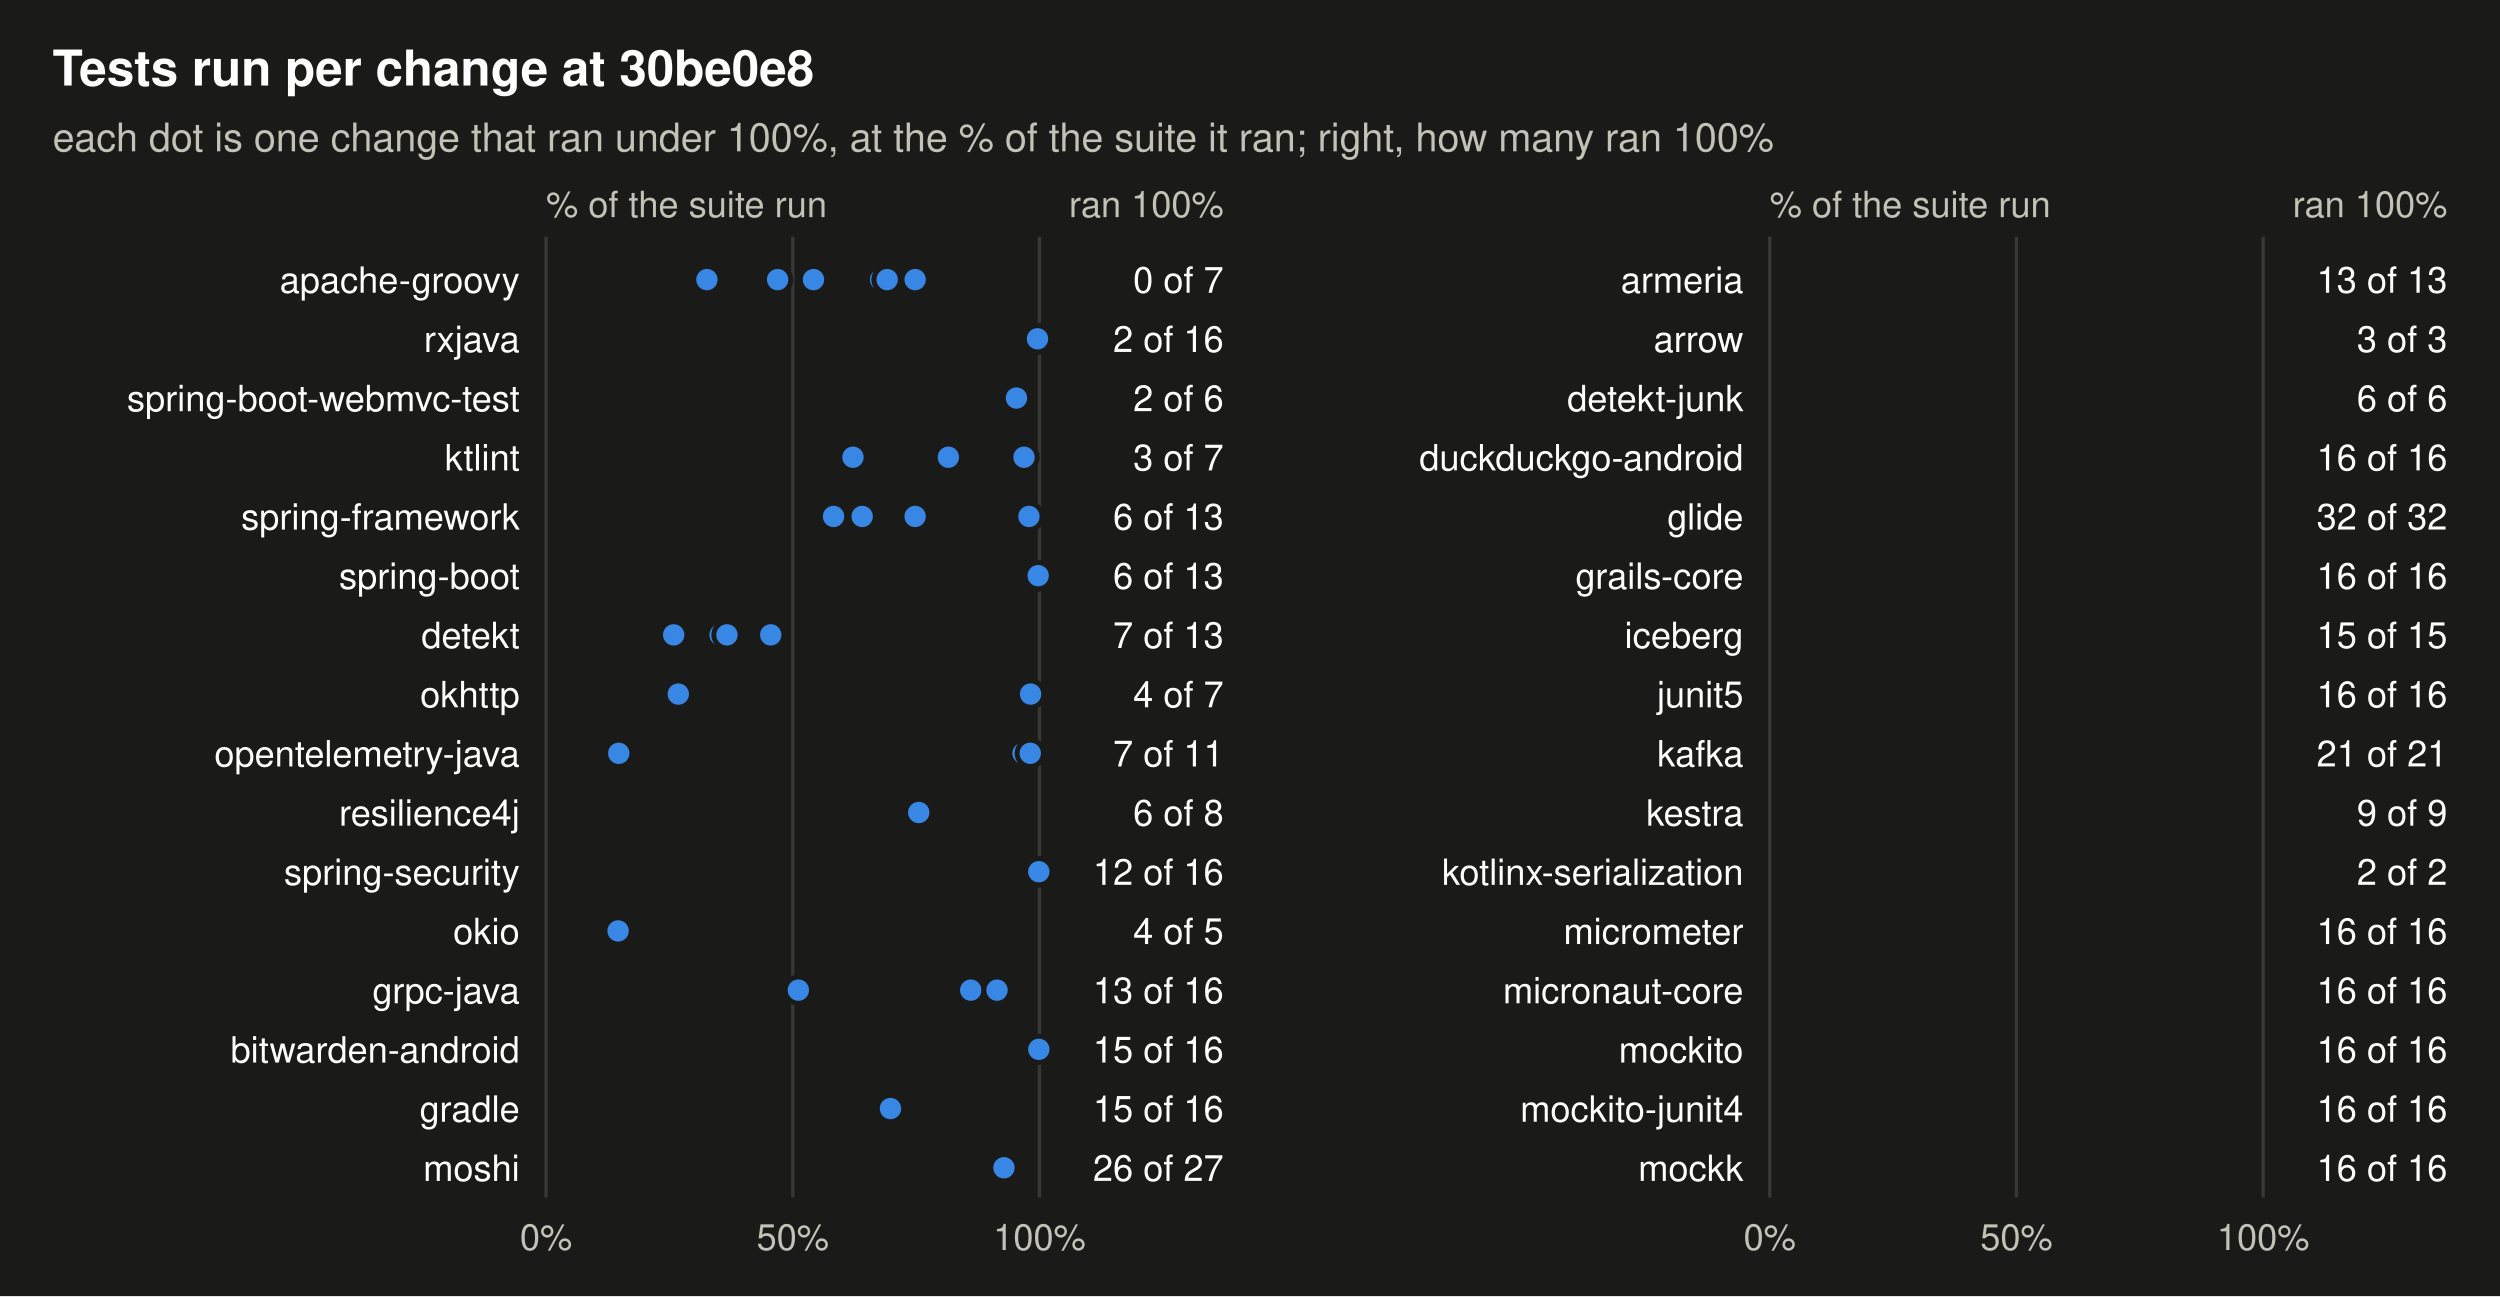
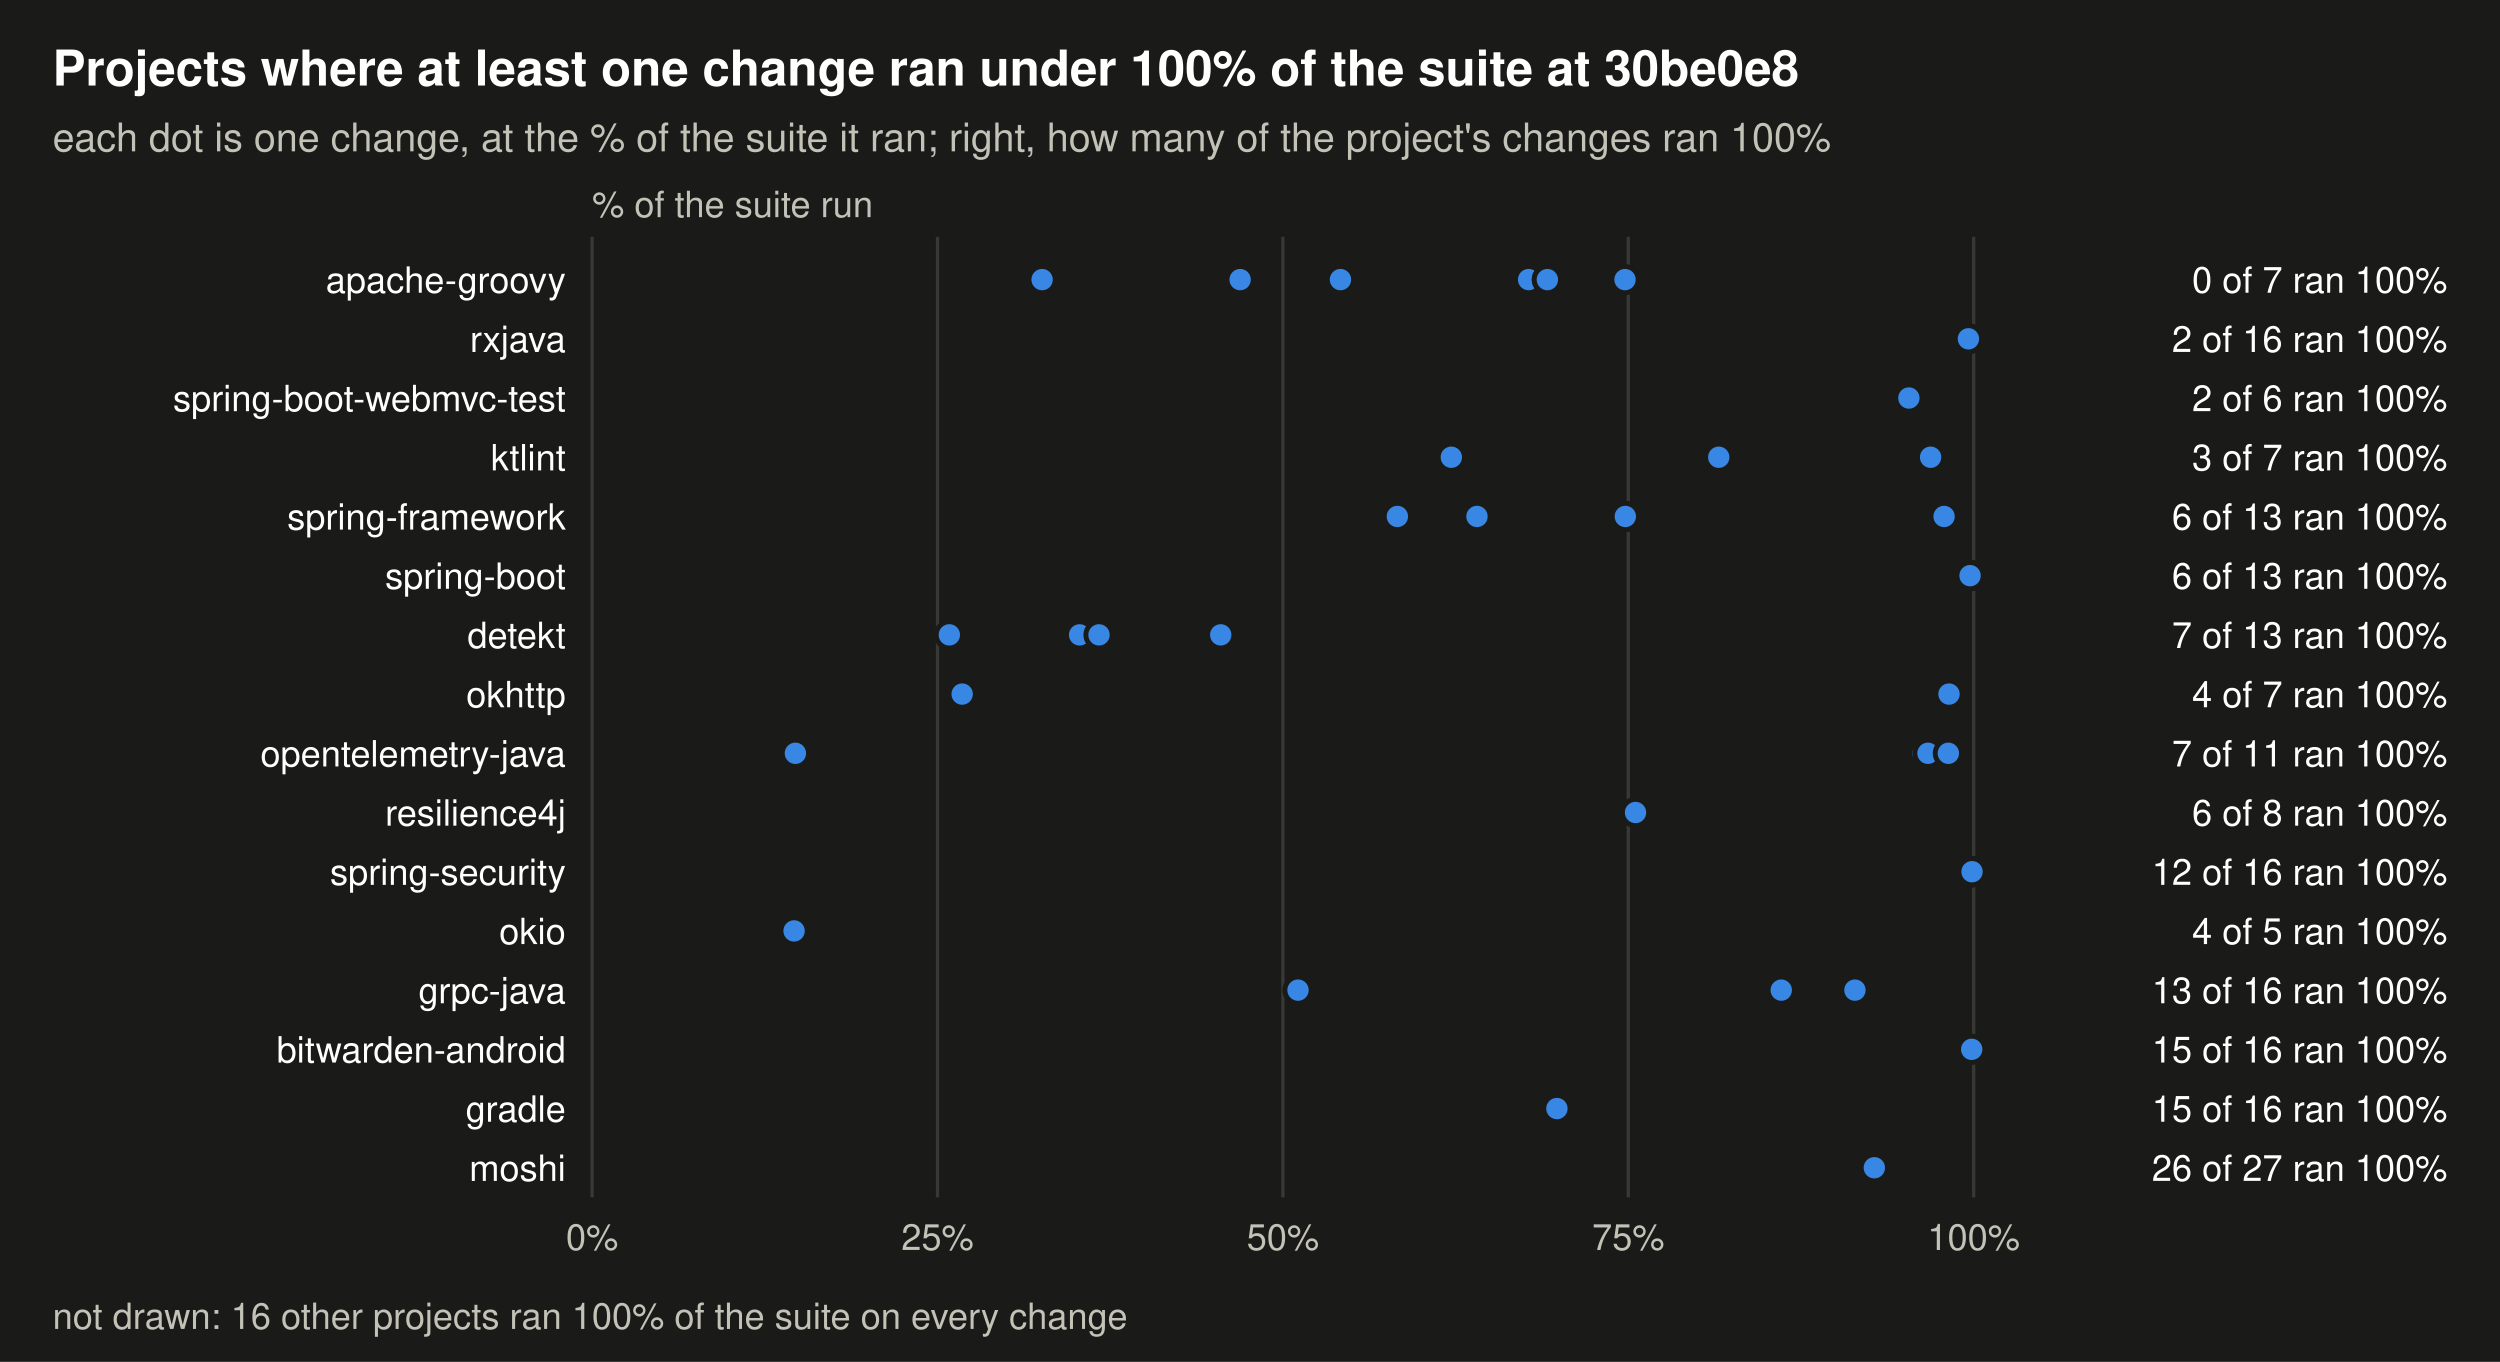
- <svg xmlns="http://www.w3.org/2000/svg" width="760" height="394" viewBox="0 0 760 394" role="img" aria-label="Tests run per change at 30be0e8">
+ <svg xmlns="http://www.w3.org/2000/svg" width="760" height="414" viewBox="0 0 760 414" role="img" aria-label="Projects where at least one change ran under 100% of the suite at 30be0e8">
  <rect width="100%" height="100%" fill="#1a1a19" />
-   <text x="16" y="26" font-family="-apple-system, Segoe UI, Helvetica, Arial, sans-serif" font-size="15" font-weight="600" fill="#ffffff">Tests run per change at 30be0e8</text>
-   <line x1="166.0" x2="166.0" y1="72" y2="364" stroke="#383835" stroke-width="1" />
-   <text x="166.0" y="380" font-family="-apple-system, Segoe UI, Helvetica, Arial, sans-serif" font-size="11" fill="#c3c2b7" text-anchor="middle">0%</text>
-   <line x1="241.0" x2="241.0" y1="72" y2="364" stroke="#383835" stroke-width="1" />
-   <text x="241.0" y="380" font-family="-apple-system, Segoe UI, Helvetica, Arial, sans-serif" font-size="11" fill="#c3c2b7" text-anchor="middle">50%</text>
-   <line x1="316.0" x2="316.0" y1="72" y2="364" stroke="#383835" stroke-width="1" />
-   <text x="316.0" y="380" font-family="-apple-system, Segoe UI, Helvetica, Arial, sans-serif" font-size="11" fill="#c3c2b7" text-anchor="middle">100%</text>
-   <text x="166" y="66" font-family="-apple-system, Segoe UI, Helvetica, Arial, sans-serif" font-size="11" fill="#c3c2b7">% of the suite run</text>
-   <text x="372" y="66" font-family="-apple-system, Segoe UI, Helvetica, Arial, sans-serif" font-size="11" fill="#c3c2b7" text-anchor="end">ran 100%</text>
-   <text x="158" y="89.0" font-family="-apple-system, Segoe UI, Helvetica, Arial, sans-serif" font-size="11" fill="#ffffff" text-anchor="end">apache-groovy</text>
-   <text x="372" y="89.0" font-family="-apple-system, Segoe UI, Helvetica, Arial, sans-serif" font-size="11" fill="#ffffff" text-anchor="end">0 of 7</text>
-   <circle cx="214.9" cy="85.0" r="4" fill="#3987e5" stroke="#1a1a19" stroke-width="1.5" />
-   <circle cx="236.4" cy="85.0" r="4" fill="#3987e5" stroke="#1a1a19" stroke-width="1.5" />
-   <circle cx="247.3" cy="85.0" r="4" fill="#3987e5" stroke="#1a1a19" stroke-width="1.5" />
-   <circle cx="267.7" cy="85.0" r="4" fill="#3987e5" stroke="#1a1a19" stroke-width="1.5" />
-   <circle cx="269.7" cy="85.0" r="4" fill="#3987e5" stroke="#1a1a19" stroke-width="1.5" />
-   <circle cx="269.7" cy="85.0" r="4" fill="#3987e5" stroke="#1a1a19" stroke-width="1.5" />
-   <circle cx="278.2" cy="85.0" r="4" fill="#3987e5" stroke="#1a1a19" stroke-width="1.5" />
-   <text x="158" y="107.0" font-family="-apple-system, Segoe UI, Helvetica, Arial, sans-serif" font-size="11" fill="#ffffff" text-anchor="end">rxjava</text>
-   <text x="372" y="107.0" font-family="-apple-system, Segoe UI, Helvetica, Arial, sans-serif" font-size="11" fill="#ffffff" text-anchor="end">2 of 16</text>
-   <circle cx="313.8" cy="103.0" r="4" fill="#3987e5" stroke="#1a1a19" stroke-width="1.5" />
-   <circle cx="313.8" cy="103.0" r="4" fill="#3987e5" stroke="#1a1a19" stroke-width="1.5" />
-   <circle cx="313.8" cy="103.0" r="4" fill="#3987e5" stroke="#1a1a19" stroke-width="1.5" />
-   <circle cx="314.1" cy="103.0" r="4" fill="#3987e5" stroke="#1a1a19" stroke-width="1.5" />
-   <circle cx="314.4" cy="103.0" r="4" fill="#3987e5" stroke="#1a1a19" stroke-width="1.5" />
-   <circle cx="314.8" cy="103.0" r="4" fill="#3987e5" stroke="#1a1a19" stroke-width="1.5" />
-   <circle cx="314.8" cy="103.0" r="4" fill="#3987e5" stroke="#1a1a19" stroke-width="1.5" />
-   <circle cx="315.2" cy="103.0" r="4" fill="#3987e5" stroke="#1a1a19" stroke-width="1.5" />
-   <circle cx="315.2" cy="103.0" r="4" fill="#3987e5" stroke="#1a1a19" stroke-width="1.5" />
-   <circle cx="315.2" cy="103.0" r="4" fill="#3987e5" stroke="#1a1a19" stroke-width="1.5" />
-   <circle cx="315.3" cy="103.0" r="4" fill="#3987e5" stroke="#1a1a19" stroke-width="1.5" />
-   <circle cx="315.3" cy="103.0" r="4" fill="#3987e5" stroke="#1a1a19" stroke-width="1.5" />
-   <circle cx="315.3" cy="103.0" r="4" fill="#3987e5" stroke="#1a1a19" stroke-width="1.5" />
-   <circle cx="315.4" cy="103.0" r="4" fill="#3987e5" stroke="#1a1a19" stroke-width="1.5" />
-   <text x="158" y="125.0" font-family="-apple-system, Segoe UI, Helvetica, Arial, sans-serif" font-size="11" fill="#ffffff" text-anchor="end">spring-boot-webmvc-test</text>
-   <text x="372" y="125.0" font-family="-apple-system, Segoe UI, Helvetica, Arial, sans-serif" font-size="11" fill="#ffffff" text-anchor="end">2 of 6</text>
-   <circle cx="309.0" cy="121.0" r="4" fill="#3987e5" stroke="#1a1a19" stroke-width="1.5" />
-   <circle cx="309.0" cy="121.0" r="4" fill="#3987e5" stroke="#1a1a19" stroke-width="1.5" />
-   <circle cx="309.0" cy="121.0" r="4" fill="#3987e5" stroke="#1a1a19" stroke-width="1.5" />
-   <circle cx="309.0" cy="121.0" r="4" fill="#3987e5" stroke="#1a1a19" stroke-width="1.5" />
-   <text x="158" y="143.0" font-family="-apple-system, Segoe UI, Helvetica, Arial, sans-serif" font-size="11" fill="#ffffff" text-anchor="end">ktlint</text>
-   <text x="372" y="143.0" font-family="-apple-system, Segoe UI, Helvetica, Arial, sans-serif" font-size="11" fill="#ffffff" text-anchor="end">3 of 7</text>
-   <circle cx="259.2" cy="139.0" r="4" fill="#3987e5" stroke="#1a1a19" stroke-width="1.5" />
-   <circle cx="259.3" cy="139.0" r="4" fill="#3987e5" stroke="#1a1a19" stroke-width="1.5" />
-   <circle cx="288.3" cy="139.0" r="4" fill="#3987e5" stroke="#1a1a19" stroke-width="1.5" />
-   <circle cx="311.3" cy="139.0" r="4" fill="#3987e5" stroke="#1a1a19" stroke-width="1.5" />
-   <text x="158" y="161.0" font-family="-apple-system, Segoe UI, Helvetica, Arial, sans-serif" font-size="11" fill="#ffffff" text-anchor="end">spring-framework</text>
-   <text x="372" y="161.0" font-family="-apple-system, Segoe UI, Helvetica, Arial, sans-serif" font-size="11" fill="#ffffff" text-anchor="end">6 of 13</text>
-   <circle cx="253.4" cy="157.0" r="4" fill="#3987e5" stroke="#1a1a19" stroke-width="1.5" />
-   <circle cx="262.1" cy="157.0" r="4" fill="#3987e5" stroke="#1a1a19" stroke-width="1.5" />
-   <circle cx="278.2" cy="157.0" r="4" fill="#3987e5" stroke="#1a1a19" stroke-width="1.5" />
-   <circle cx="278.2" cy="157.0" r="4" fill="#3987e5" stroke="#1a1a19" stroke-width="1.5" />
-   <circle cx="278.2" cy="157.0" r="4" fill="#3987e5" stroke="#1a1a19" stroke-width="1.5" />
-   <circle cx="278.2" cy="157.0" r="4" fill="#3987e5" stroke="#1a1a19" stroke-width="1.5" />
-   <circle cx="312.8" cy="157.0" r="4" fill="#3987e5" stroke="#1a1a19" stroke-width="1.5" />
-   <text x="158" y="179.0" font-family="-apple-system, Segoe UI, Helvetica, Arial, sans-serif" font-size="11" fill="#ffffff" text-anchor="end">spring-boot</text>
-   <text x="372" y="179.0" font-family="-apple-system, Segoe UI, Helvetica, Arial, sans-serif" font-size="11" fill="#ffffff" text-anchor="end">6 of 13</text>
-   <circle cx="315.6" cy="175.0" r="4" fill="#3987e5" stroke="#1a1a19" stroke-width="1.5" />
-   <circle cx="315.6" cy="175.0" r="4" fill="#3987e5" stroke="#1a1a19" stroke-width="1.5" />
-   <circle cx="315.6" cy="175.0" r="4" fill="#3987e5" stroke="#1a1a19" stroke-width="1.5" />
-   <circle cx="315.6" cy="175.0" r="4" fill="#3987e5" stroke="#1a1a19" stroke-width="1.5" />
-   <circle cx="315.6" cy="175.0" r="4" fill="#3987e5" stroke="#1a1a19" stroke-width="1.5" />
-   <circle cx="315.6" cy="175.0" r="4" fill="#3987e5" stroke="#1a1a19" stroke-width="1.5" />
-   <circle cx="315.6" cy="175.0" r="4" fill="#3987e5" stroke="#1a1a19" stroke-width="1.5" />
-   <text x="158" y="197.0" font-family="-apple-system, Segoe UI, Helvetica, Arial, sans-serif" font-size="11" fill="#ffffff" text-anchor="end">detekt</text>
-   <text x="372" y="197.0" font-family="-apple-system, Segoe UI, Helvetica, Arial, sans-serif" font-size="11" fill="#ffffff" text-anchor="end">7 of 13</text>
-   <circle cx="204.8" cy="193.0" r="4" fill="#3987e5" stroke="#1a1a19" stroke-width="1.5" />
-   <circle cx="218.9" cy="193.0" r="4" fill="#3987e5" stroke="#1a1a19" stroke-width="1.5" />
-   <circle cx="218.9" cy="193.0" r="4" fill="#3987e5" stroke="#1a1a19" stroke-width="1.5" />
-   <circle cx="221.0" cy="193.0" r="4" fill="#3987e5" stroke="#1a1a19" stroke-width="1.5" />
-   <circle cx="234.3" cy="193.0" r="4" fill="#3987e5" stroke="#1a1a19" stroke-width="1.5" />
-   <circle cx="234.3" cy="193.0" r="4" fill="#3987e5" stroke="#1a1a19" stroke-width="1.5" />
-   <text x="158" y="215.0" font-family="-apple-system, Segoe UI, Helvetica, Arial, sans-serif" font-size="11" fill="#ffffff" text-anchor="end">okhttp</text>
-   <text x="372" y="215.0" font-family="-apple-system, Segoe UI, Helvetica, Arial, sans-serif" font-size="11" fill="#ffffff" text-anchor="end">4 of 7</text>
-   <circle cx="206.2" cy="211.0" r="4" fill="#3987e5" stroke="#1a1a19" stroke-width="1.5" />
-   <circle cx="313.3" cy="211.0" r="4" fill="#3987e5" stroke="#1a1a19" stroke-width="1.5" />
-   <circle cx="313.3" cy="211.0" r="4" fill="#3987e5" stroke="#1a1a19" stroke-width="1.5" />
-   <text x="158" y="233.0" font-family="-apple-system, Segoe UI, Helvetica, Arial, sans-serif" font-size="11" fill="#ffffff" text-anchor="end">opentelemetry-java</text>
-   <text x="372" y="233.0" font-family="-apple-system, Segoe UI, Helvetica, Arial, sans-serif" font-size="11" fill="#ffffff" text-anchor="end">7 of 11</text>
-   <circle cx="188.1" cy="229.0" r="4" fill="#3987e5" stroke="#1a1a19" stroke-width="1.5" />
-   <circle cx="310.5" cy="229.0" r="4" fill="#3987e5" stroke="#1a1a19" stroke-width="1.5" />
-   <circle cx="311.0" cy="229.0" r="4" fill="#3987e5" stroke="#1a1a19" stroke-width="1.5" />
-   <circle cx="313.2" cy="229.0" r="4" fill="#3987e5" stroke="#1a1a19" stroke-width="1.5" />
-   <text x="158" y="251.0" font-family="-apple-system, Segoe UI, Helvetica, Arial, sans-serif" font-size="11" fill="#ffffff" text-anchor="end">resilience4j</text>
-   <text x="372" y="251.0" font-family="-apple-system, Segoe UI, Helvetica, Arial, sans-serif" font-size="11" fill="#ffffff" text-anchor="end">6 of 8</text>
-   <circle cx="279.3" cy="247.0" r="4" fill="#3987e5" stroke="#1a1a19" stroke-width="1.5" />
-   <circle cx="279.3" cy="247.0" r="4" fill="#3987e5" stroke="#1a1a19" stroke-width="1.5" />
-   <text x="158" y="269.0" font-family="-apple-system, Segoe UI, Helvetica, Arial, sans-serif" font-size="11" fill="#ffffff" text-anchor="end">spring-security</text>
-   <text x="372" y="269.0" font-family="-apple-system, Segoe UI, Helvetica, Arial, sans-serif" font-size="11" fill="#ffffff" text-anchor="end">12 of 16</text>
-   <circle cx="315.8" cy="265.0" r="4" fill="#3987e5" stroke="#1a1a19" stroke-width="1.5" />
-   <circle cx="315.8" cy="265.0" r="4" fill="#3987e5" stroke="#1a1a19" stroke-width="1.5" />
-   <circle cx="315.8" cy="265.0" r="4" fill="#3987e5" stroke="#1a1a19" stroke-width="1.5" />
-   <circle cx="315.8" cy="265.0" r="4" fill="#3987e5" stroke="#1a1a19" stroke-width="1.5" />
-   <text x="158" y="287.0" font-family="-apple-system, Segoe UI, Helvetica, Arial, sans-serif" font-size="11" fill="#ffffff" text-anchor="end">okio</text>
-   <text x="372" y="287.0" font-family="-apple-system, Segoe UI, Helvetica, Arial, sans-serif" font-size="11" fill="#ffffff" text-anchor="end">4 of 5</text>
-   <circle cx="187.9" cy="283.0" r="4" fill="#3987e5" stroke="#1a1a19" stroke-width="1.5" />
-   <text x="158" y="305.0" font-family="-apple-system, Segoe UI, Helvetica, Arial, sans-serif" font-size="11" fill="#ffffff" text-anchor="end">grpc-java</text>
-   <text x="372" y="305.0" font-family="-apple-system, Segoe UI, Helvetica, Arial, sans-serif" font-size="11" fill="#ffffff" text-anchor="end">13 of 16</text>
-   <circle cx="242.7" cy="301.0" r="4" fill="#3987e5" stroke="#1a1a19" stroke-width="1.5" />
-   <circle cx="295.1" cy="301.0" r="4" fill="#3987e5" stroke="#1a1a19" stroke-width="1.5" />
-   <circle cx="303.1" cy="301.0" r="4" fill="#3987e5" stroke="#1a1a19" stroke-width="1.5" />
-   <text x="158" y="323.0" font-family="-apple-system, Segoe UI, Helvetica, Arial, sans-serif" font-size="11" fill="#ffffff" text-anchor="end">bitwarden-android</text>
-   <text x="372" y="323.0" font-family="-apple-system, Segoe UI, Helvetica, Arial, sans-serif" font-size="11" fill="#ffffff" text-anchor="end">15 of 16</text>
-   <circle cx="315.8" cy="319.0" r="4" fill="#3987e5" stroke="#1a1a19" stroke-width="1.5" />
-   <text x="158" y="341.0" font-family="-apple-system, Segoe UI, Helvetica, Arial, sans-serif" font-size="11" fill="#ffffff" text-anchor="end">gradle</text>
-   <text x="372" y="341.0" font-family="-apple-system, Segoe UI, Helvetica, Arial, sans-serif" font-size="11" fill="#ffffff" text-anchor="end">15 of 16</text>
-   <circle cx="270.7" cy="337.0" r="4" fill="#3987e5" stroke="#1a1a19" stroke-width="1.5" />
-   <text x="158" y="359.0" font-family="-apple-system, Segoe UI, Helvetica, Arial, sans-serif" font-size="11" fill="#ffffff" text-anchor="end">moshi</text>
-   <text x="372" y="359.0" font-family="-apple-system, Segoe UI, Helvetica, Arial, sans-serif" font-size="11" fill="#ffffff" text-anchor="end">26 of 27</text>
-   <circle cx="305.2" cy="355.0" r="4" fill="#3987e5" stroke="#1a1a19" stroke-width="1.5" />
-   <line x1="538.0" x2="538.0" y1="72" y2="364" stroke="#383835" stroke-width="1" />
-   <text x="538.0" y="380" font-family="-apple-system, Segoe UI, Helvetica, Arial, sans-serif" font-size="11" fill="#c3c2b7" text-anchor="middle">0%</text>
-   <line x1="613.0" x2="613.0" y1="72" y2="364" stroke="#383835" stroke-width="1" />
-   <text x="613.0" y="380" font-family="-apple-system, Segoe UI, Helvetica, Arial, sans-serif" font-size="11" fill="#c3c2b7" text-anchor="middle">50%</text>
-   <line x1="688.0" x2="688.0" y1="72" y2="364" stroke="#383835" stroke-width="1" />
-   <text x="688.0" y="380" font-family="-apple-system, Segoe UI, Helvetica, Arial, sans-serif" font-size="11" fill="#c3c2b7" text-anchor="middle">100%</text>
-   <text x="538" y="66" font-family="-apple-system, Segoe UI, Helvetica, Arial, sans-serif" font-size="11" fill="#c3c2b7">% of the suite run</text>
-   <text x="744" y="66" font-family="-apple-system, Segoe UI, Helvetica, Arial, sans-serif" font-size="11" fill="#c3c2b7" text-anchor="end">ran 100%</text>
-   <text x="530" y="89.0" font-family="-apple-system, Segoe UI, Helvetica, Arial, sans-serif" font-size="11" fill="#ffffff" text-anchor="end">armeria</text>
-   <text x="744" y="89.0" font-family="-apple-system, Segoe UI, Helvetica, Arial, sans-serif" font-size="11" fill="#ffffff" text-anchor="end">13 of 13</text>
-   <text x="530" y="107.0" font-family="-apple-system, Segoe UI, Helvetica, Arial, sans-serif" font-size="11" fill="#ffffff" text-anchor="end">arrow</text>
-   <text x="744" y="107.0" font-family="-apple-system, Segoe UI, Helvetica, Arial, sans-serif" font-size="11" fill="#ffffff" text-anchor="end">3 of 3</text>
-   <text x="530" y="125.0" font-family="-apple-system, Segoe UI, Helvetica, Arial, sans-serif" font-size="11" fill="#ffffff" text-anchor="end">detekt-junk</text>
-   <text x="744" y="125.0" font-family="-apple-system, Segoe UI, Helvetica, Arial, sans-serif" font-size="11" fill="#ffffff" text-anchor="end">6 of 6</text>
-   <text x="530" y="143.0" font-family="-apple-system, Segoe UI, Helvetica, Arial, sans-serif" font-size="11" fill="#ffffff" text-anchor="end">duckduckgo-android</text>
-   <text x="744" y="143.0" font-family="-apple-system, Segoe UI, Helvetica, Arial, sans-serif" font-size="11" fill="#ffffff" text-anchor="end">16 of 16</text>
-   <text x="530" y="161.0" font-family="-apple-system, Segoe UI, Helvetica, Arial, sans-serif" font-size="11" fill="#ffffff" text-anchor="end">glide</text>
-   <text x="744" y="161.0" font-family="-apple-system, Segoe UI, Helvetica, Arial, sans-serif" font-size="11" fill="#ffffff" text-anchor="end">32 of 32</text>
-   <text x="530" y="179.0" font-family="-apple-system, Segoe UI, Helvetica, Arial, sans-serif" font-size="11" fill="#ffffff" text-anchor="end">grails-core</text>
-   <text x="744" y="179.0" font-family="-apple-system, Segoe UI, Helvetica, Arial, sans-serif" font-size="11" fill="#ffffff" text-anchor="end">16 of 16</text>
-   <text x="530" y="197.0" font-family="-apple-system, Segoe UI, Helvetica, Arial, sans-serif" font-size="11" fill="#ffffff" text-anchor="end">iceberg</text>
-   <text x="744" y="197.0" font-family="-apple-system, Segoe UI, Helvetica, Arial, sans-serif" font-size="11" fill="#ffffff" text-anchor="end">15 of 15</text>
-   <text x="530" y="215.0" font-family="-apple-system, Segoe UI, Helvetica, Arial, sans-serif" font-size="11" fill="#ffffff" text-anchor="end">junit5</text>
-   <text x="744" y="215.0" font-family="-apple-system, Segoe UI, Helvetica, Arial, sans-serif" font-size="11" fill="#ffffff" text-anchor="end">16 of 16</text>
-   <text x="530" y="233.0" font-family="-apple-system, Segoe UI, Helvetica, Arial, sans-serif" font-size="11" fill="#ffffff" text-anchor="end">kafka</text>
-   <text x="744" y="233.0" font-family="-apple-system, Segoe UI, Helvetica, Arial, sans-serif" font-size="11" fill="#ffffff" text-anchor="end">21 of 21</text>
-   <text x="530" y="251.0" font-family="-apple-system, Segoe UI, Helvetica, Arial, sans-serif" font-size="11" fill="#ffffff" text-anchor="end">kestra</text>
-   <text x="744" y="251.0" font-family="-apple-system, Segoe UI, Helvetica, Arial, sans-serif" font-size="11" fill="#ffffff" text-anchor="end">9 of 9</text>
-   <text x="530" y="269.0" font-family="-apple-system, Segoe UI, Helvetica, Arial, sans-serif" font-size="11" fill="#ffffff" text-anchor="end">kotlinx-serialization</text>
-   <text x="744" y="269.0" font-family="-apple-system, Segoe UI, Helvetica, Arial, sans-serif" font-size="11" fill="#ffffff" text-anchor="end">2 of 2</text>
-   <text x="530" y="287.0" font-family="-apple-system, Segoe UI, Helvetica, Arial, sans-serif" font-size="11" fill="#ffffff" text-anchor="end">micrometer</text>
-   <text x="744" y="287.0" font-family="-apple-system, Segoe UI, Helvetica, Arial, sans-serif" font-size="11" fill="#ffffff" text-anchor="end">16 of 16</text>
-   <text x="530" y="305.0" font-family="-apple-system, Segoe UI, Helvetica, Arial, sans-serif" font-size="11" fill="#ffffff" text-anchor="end">micronaut-core</text>
-   <text x="744" y="305.0" font-family="-apple-system, Segoe UI, Helvetica, Arial, sans-serif" font-size="11" fill="#ffffff" text-anchor="end">16 of 16</text>
-   <text x="530" y="323.0" font-family="-apple-system, Segoe UI, Helvetica, Arial, sans-serif" font-size="11" fill="#ffffff" text-anchor="end">mockito</text>
-   <text x="744" y="323.0" font-family="-apple-system, Segoe UI, Helvetica, Arial, sans-serif" font-size="11" fill="#ffffff" text-anchor="end">16 of 16</text>
-   <text x="530" y="341.0" font-family="-apple-system, Segoe UI, Helvetica, Arial, sans-serif" font-size="11" fill="#ffffff" text-anchor="end">mockito-junit4</text>
-   <text x="744" y="341.0" font-family="-apple-system, Segoe UI, Helvetica, Arial, sans-serif" font-size="11" fill="#ffffff" text-anchor="end">16 of 16</text>
-   <text x="530" y="359.0" font-family="-apple-system, Segoe UI, Helvetica, Arial, sans-serif" font-size="11" fill="#ffffff" text-anchor="end">mockk</text>
-   <text x="744" y="359.0" font-family="-apple-system, Segoe UI, Helvetica, Arial, sans-serif" font-size="11" fill="#ffffff" text-anchor="end">16 of 16</text>
-   <text x="16" y="46" font-family="-apple-system, Segoe UI, Helvetica, Arial, sans-serif" font-size="12" fill="#c3c2b7">each dot is one change that ran under 100%, at the % of the suite it ran; right, how many ran 100%</text>
+   <text x="16" y="26" font-family="-apple-system, Segoe UI, Helvetica, Arial, sans-serif" font-size="15" font-weight="600" fill="#ffffff">Projects where at least one change ran under 100% of the suite at 30be0e8</text>
+   <line x1="180.0" x2="180.0" y1="72" y2="364" stroke="#383835" stroke-width="1" />
+   <text x="180.0" y="380" font-family="-apple-system, Segoe UI, Helvetica, Arial, sans-serif" font-size="11" fill="#c3c2b7" text-anchor="middle">0%</text>
+   <line x1="285.0" x2="285.0" y1="72" y2="364" stroke="#383835" stroke-width="1" />
+   <text x="285.0" y="380" font-family="-apple-system, Segoe UI, Helvetica, Arial, sans-serif" font-size="11" fill="#c3c2b7" text-anchor="middle">25%</text>
+   <line x1="390.0" x2="390.0" y1="72" y2="364" stroke="#383835" stroke-width="1" />
+   <text x="390.0" y="380" font-family="-apple-system, Segoe UI, Helvetica, Arial, sans-serif" font-size="11" fill="#c3c2b7" text-anchor="middle">50%</text>
+   <line x1="495.0" x2="495.0" y1="72" y2="364" stroke="#383835" stroke-width="1" />
+   <text x="495.0" y="380" font-family="-apple-system, Segoe UI, Helvetica, Arial, sans-serif" font-size="11" fill="#c3c2b7" text-anchor="middle">75%</text>
+   <line x1="600.0" x2="600.0" y1="72" y2="364" stroke="#383835" stroke-width="1" />
+   <text x="600.0" y="380" font-family="-apple-system, Segoe UI, Helvetica, Arial, sans-serif" font-size="11" fill="#c3c2b7" text-anchor="middle">100%</text>
+   <text x="180" y="66" font-family="-apple-system, Segoe UI, Helvetica, Arial, sans-serif" font-size="11" fill="#c3c2b7">% of the suite run</text>
+   <text x="172" y="89.0" font-family="-apple-system, Segoe UI, Helvetica, Arial, sans-serif" font-size="11" fill="#ffffff" text-anchor="end">apache-groovy</text>
+   <text x="744" y="89.0" font-family="-apple-system, Segoe UI, Helvetica, Arial, sans-serif" font-size="11" fill="#ffffff" text-anchor="end">0 of 7 ran 100%</text>
+   <circle cx="316.8" cy="85.0" r="4" fill="#3987e5" stroke="#1a1a19" stroke-width="1.5" />
+   <circle cx="377.0" cy="85.0" r="4" fill="#3987e5" stroke="#1a1a19" stroke-width="1.5" />
+   <circle cx="407.5" cy="85.0" r="4" fill="#3987e5" stroke="#1a1a19" stroke-width="1.5" />
+   <circle cx="464.7" cy="85.0" r="4" fill="#3987e5" stroke="#1a1a19" stroke-width="1.5" />
+   <circle cx="470.4" cy="85.0" r="4" fill="#3987e5" stroke="#1a1a19" stroke-width="1.5" />
+   <circle cx="470.4" cy="85.0" r="4" fill="#3987e5" stroke="#1a1a19" stroke-width="1.5" />
+   <circle cx="494.0" cy="85.0" r="4" fill="#3987e5" stroke="#1a1a19" stroke-width="1.5" />
+   <text x="172" y="107.0" font-family="-apple-system, Segoe UI, Helvetica, Arial, sans-serif" font-size="11" fill="#ffffff" text-anchor="end">rxjava</text>
+   <text x="744" y="107.0" font-family="-apple-system, Segoe UI, Helvetica, Arial, sans-serif" font-size="11" fill="#ffffff" text-anchor="end">2 of 16 ran 100%</text>
+   <circle cx="593.8" cy="103.0" r="4" fill="#3987e5" stroke="#1a1a19" stroke-width="1.5" />
+   <circle cx="593.8" cy="103.0" r="4" fill="#3987e5" stroke="#1a1a19" stroke-width="1.5" />
+   <circle cx="593.8" cy="103.0" r="4" fill="#3987e5" stroke="#1a1a19" stroke-width="1.5" />
+   <circle cx="594.8" cy="103.0" r="4" fill="#3987e5" stroke="#1a1a19" stroke-width="1.5" />
+   <circle cx="595.7" cy="103.0" r="4" fill="#3987e5" stroke="#1a1a19" stroke-width="1.5" />
+   <circle cx="596.5" cy="103.0" r="4" fill="#3987e5" stroke="#1a1a19" stroke-width="1.5" />
+   <circle cx="596.5" cy="103.0" r="4" fill="#3987e5" stroke="#1a1a19" stroke-width="1.5" />
+   <circle cx="597.8" cy="103.0" r="4" fill="#3987e5" stroke="#1a1a19" stroke-width="1.5" />
+   <circle cx="597.8" cy="103.0" r="4" fill="#3987e5" stroke="#1a1a19" stroke-width="1.5" />
+   <circle cx="597.8" cy="103.0" r="4" fill="#3987e5" stroke="#1a1a19" stroke-width="1.5" />
+   <circle cx="598.2" cy="103.0" r="4" fill="#3987e5" stroke="#1a1a19" stroke-width="1.5" />
+   <circle cx="598.2" cy="103.0" r="4" fill="#3987e5" stroke="#1a1a19" stroke-width="1.5" />
+   <circle cx="598.2" cy="103.0" r="4" fill="#3987e5" stroke="#1a1a19" stroke-width="1.5" />
+   <circle cx="598.4" cy="103.0" r="4" fill="#3987e5" stroke="#1a1a19" stroke-width="1.5" />
+   <text x="172" y="125.0" font-family="-apple-system, Segoe UI, Helvetica, Arial, sans-serif" font-size="11" fill="#ffffff" text-anchor="end">spring-boot-webmvc-test</text>
+   <text x="744" y="125.0" font-family="-apple-system, Segoe UI, Helvetica, Arial, sans-serif" font-size="11" fill="#ffffff" text-anchor="end">2 of 6 ran 100%</text>
+   <circle cx="580.3" cy="121.0" r="4" fill="#3987e5" stroke="#1a1a19" stroke-width="1.5" />
+   <circle cx="580.3" cy="121.0" r="4" fill="#3987e5" stroke="#1a1a19" stroke-width="1.5" />
+   <circle cx="580.3" cy="121.0" r="4" fill="#3987e5" stroke="#1a1a19" stroke-width="1.5" />
+   <circle cx="580.3" cy="121.0" r="4" fill="#3987e5" stroke="#1a1a19" stroke-width="1.5" />
+   <text x="172" y="143.0" font-family="-apple-system, Segoe UI, Helvetica, Arial, sans-serif" font-size="11" fill="#ffffff" text-anchor="end">ktlint</text>
+   <text x="744" y="143.0" font-family="-apple-system, Segoe UI, Helvetica, Arial, sans-serif" font-size="11" fill="#ffffff" text-anchor="end">3 of 7 ran 100%</text>
+   <circle cx="441.1" cy="139.0" r="4" fill="#3987e5" stroke="#1a1a19" stroke-width="1.5" />
+   <circle cx="441.2" cy="139.0" r="4" fill="#3987e5" stroke="#1a1a19" stroke-width="1.5" />
+   <circle cx="522.5" cy="139.0" r="4" fill="#3987e5" stroke="#1a1a19" stroke-width="1.5" />
+   <circle cx="586.9" cy="139.0" r="4" fill="#3987e5" stroke="#1a1a19" stroke-width="1.5" />
+   <text x="172" y="161.0" font-family="-apple-system, Segoe UI, Helvetica, Arial, sans-serif" font-size="11" fill="#ffffff" text-anchor="end">spring-framework</text>
+   <text x="744" y="161.0" font-family="-apple-system, Segoe UI, Helvetica, Arial, sans-serif" font-size="11" fill="#ffffff" text-anchor="end">6 of 13 ran 100%</text>
+   <circle cx="424.8" cy="157.0" r="4" fill="#3987e5" stroke="#1a1a19" stroke-width="1.5" />
+   <circle cx="449.0" cy="157.0" r="4" fill="#3987e5" stroke="#1a1a19" stroke-width="1.5" />
+   <circle cx="494.1" cy="157.0" r="4" fill="#3987e5" stroke="#1a1a19" stroke-width="1.5" />
+   <circle cx="494.1" cy="157.0" r="4" fill="#3987e5" stroke="#1a1a19" stroke-width="1.5" />
+   <circle cx="494.1" cy="157.0" r="4" fill="#3987e5" stroke="#1a1a19" stroke-width="1.5" />
+   <circle cx="494.1" cy="157.0" r="4" fill="#3987e5" stroke="#1a1a19" stroke-width="1.5" />
+   <circle cx="591.0" cy="157.0" r="4" fill="#3987e5" stroke="#1a1a19" stroke-width="1.5" />
+   <text x="172" y="179.0" font-family="-apple-system, Segoe UI, Helvetica, Arial, sans-serif" font-size="11" fill="#ffffff" text-anchor="end">spring-boot</text>
+   <text x="744" y="179.0" font-family="-apple-system, Segoe UI, Helvetica, Arial, sans-serif" font-size="11" fill="#ffffff" text-anchor="end">6 of 13 ran 100%</text>
+   <circle cx="598.9" cy="175.0" r="4" fill="#3987e5" stroke="#1a1a19" stroke-width="1.5" />
+   <circle cx="598.9" cy="175.0" r="4" fill="#3987e5" stroke="#1a1a19" stroke-width="1.5" />
+   <circle cx="598.9" cy="175.0" r="4" fill="#3987e5" stroke="#1a1a19" stroke-width="1.5" />
+   <circle cx="598.9" cy="175.0" r="4" fill="#3987e5" stroke="#1a1a19" stroke-width="1.5" />
+   <circle cx="598.9" cy="175.0" r="4" fill="#3987e5" stroke="#1a1a19" stroke-width="1.5" />
+   <circle cx="598.9" cy="175.0" r="4" fill="#3987e5" stroke="#1a1a19" stroke-width="1.5" />
+   <circle cx="598.9" cy="175.0" r="4" fill="#3987e5" stroke="#1a1a19" stroke-width="1.5" />
+   <text x="172" y="197.0" font-family="-apple-system, Segoe UI, Helvetica, Arial, sans-serif" font-size="11" fill="#ffffff" text-anchor="end">detekt</text>
+   <text x="744" y="197.0" font-family="-apple-system, Segoe UI, Helvetica, Arial, sans-serif" font-size="11" fill="#ffffff" text-anchor="end">7 of 13 ran 100%</text>
+   <circle cx="288.6" cy="193.0" r="4" fill="#3987e5" stroke="#1a1a19" stroke-width="1.5" />
+   <circle cx="328.2" cy="193.0" r="4" fill="#3987e5" stroke="#1a1a19" stroke-width="1.5" />
+   <circle cx="328.2" cy="193.0" r="4" fill="#3987e5" stroke="#1a1a19" stroke-width="1.5" />
+   <circle cx="334.1" cy="193.0" r="4" fill="#3987e5" stroke="#1a1a19" stroke-width="1.5" />
+   <circle cx="371.1" cy="193.0" r="4" fill="#3987e5" stroke="#1a1a19" stroke-width="1.5" />
+   <circle cx="371.1" cy="193.0" r="4" fill="#3987e5" stroke="#1a1a19" stroke-width="1.5" />
+   <text x="172" y="215.0" font-family="-apple-system, Segoe UI, Helvetica, Arial, sans-serif" font-size="11" fill="#ffffff" text-anchor="end">okhttp</text>
+   <text x="744" y="215.0" font-family="-apple-system, Segoe UI, Helvetica, Arial, sans-serif" font-size="11" fill="#ffffff" text-anchor="end">4 of 7 ran 100%</text>
+   <circle cx="292.5" cy="211.0" r="4" fill="#3987e5" stroke="#1a1a19" stroke-width="1.5" />
+   <circle cx="592.5" cy="211.0" r="4" fill="#3987e5" stroke="#1a1a19" stroke-width="1.5" />
+   <circle cx="592.5" cy="211.0" r="4" fill="#3987e5" stroke="#1a1a19" stroke-width="1.5" />
+   <text x="172" y="233.0" font-family="-apple-system, Segoe UI, Helvetica, Arial, sans-serif" font-size="11" fill="#ffffff" text-anchor="end">opentelemetry-java</text>
+   <text x="744" y="233.0" font-family="-apple-system, Segoe UI, Helvetica, Arial, sans-serif" font-size="11" fill="#ffffff" text-anchor="end">7 of 11 ran 100%</text>
+   <circle cx="241.8" cy="229.0" r="4" fill="#3987e5" stroke="#1a1a19" stroke-width="1.5" />
+   <circle cx="584.6" cy="229.0" r="4" fill="#3987e5" stroke="#1a1a19" stroke-width="1.5" />
+   <circle cx="586.1" cy="229.0" r="4" fill="#3987e5" stroke="#1a1a19" stroke-width="1.5" />
+   <circle cx="592.3" cy="229.0" r="4" fill="#3987e5" stroke="#1a1a19" stroke-width="1.5" />
+   <text x="172" y="251.0" font-family="-apple-system, Segoe UI, Helvetica, Arial, sans-serif" font-size="11" fill="#ffffff" text-anchor="end">resilience4j</text>
+   <text x="744" y="251.0" font-family="-apple-system, Segoe UI, Helvetica, Arial, sans-serif" font-size="11" fill="#ffffff" text-anchor="end">6 of 8 ran 100%</text>
+   <circle cx="497.2" cy="247.0" r="4" fill="#3987e5" stroke="#1a1a19" stroke-width="1.5" />
+   <circle cx="497.2" cy="247.0" r="4" fill="#3987e5" stroke="#1a1a19" stroke-width="1.5" />
+   <text x="172" y="269.0" font-family="-apple-system, Segoe UI, Helvetica, Arial, sans-serif" font-size="11" fill="#ffffff" text-anchor="end">spring-security</text>
+   <text x="744" y="269.0" font-family="-apple-system, Segoe UI, Helvetica, Arial, sans-serif" font-size="11" fill="#ffffff" text-anchor="end">12 of 16 ran 100%</text>
+   <circle cx="599.5" cy="265.0" r="4" fill="#3987e5" stroke="#1a1a19" stroke-width="1.5" />
+   <circle cx="599.5" cy="265.0" r="4" fill="#3987e5" stroke="#1a1a19" stroke-width="1.5" />
+   <circle cx="599.5" cy="265.0" r="4" fill="#3987e5" stroke="#1a1a19" stroke-width="1.5" />
+   <circle cx="599.5" cy="265.0" r="4" fill="#3987e5" stroke="#1a1a19" stroke-width="1.5" />
+   <text x="172" y="287.0" font-family="-apple-system, Segoe UI, Helvetica, Arial, sans-serif" font-size="11" fill="#ffffff" text-anchor="end">okio</text>
+   <text x="744" y="287.0" font-family="-apple-system, Segoe UI, Helvetica, Arial, sans-serif" font-size="11" fill="#ffffff" text-anchor="end">4 of 5 ran 100%</text>
+   <circle cx="241.4" cy="283.0" r="4" fill="#3987e5" stroke="#1a1a19" stroke-width="1.5" />
+   <text x="172" y="305.0" font-family="-apple-system, Segoe UI, Helvetica, Arial, sans-serif" font-size="11" fill="#ffffff" text-anchor="end">grpc-java</text>
+   <text x="744" y="305.0" font-family="-apple-system, Segoe UI, Helvetica, Arial, sans-serif" font-size="11" fill="#ffffff" text-anchor="end">13 of 16 ran 100%</text>
+   <circle cx="394.6" cy="301.0" r="4" fill="#3987e5" stroke="#1a1a19" stroke-width="1.5" />
+   <circle cx="541.5" cy="301.0" r="4" fill="#3987e5" stroke="#1a1a19" stroke-width="1.5" />
+   <circle cx="563.9" cy="301.0" r="4" fill="#3987e5" stroke="#1a1a19" stroke-width="1.5" />
+   <text x="172" y="323.0" font-family="-apple-system, Segoe UI, Helvetica, Arial, sans-serif" font-size="11" fill="#ffffff" text-anchor="end">bitwarden-android</text>
+   <text x="744" y="323.0" font-family="-apple-system, Segoe UI, Helvetica, Arial, sans-serif" font-size="11" fill="#ffffff" text-anchor="end">15 of 16 ran 100%</text>
+   <circle cx="599.4" cy="319.0" r="4" fill="#3987e5" stroke="#1a1a19" stroke-width="1.5" />
+   <text x="172" y="341.0" font-family="-apple-system, Segoe UI, Helvetica, Arial, sans-serif" font-size="11" fill="#ffffff" text-anchor="end">gradle</text>
+   <text x="744" y="341.0" font-family="-apple-system, Segoe UI, Helvetica, Arial, sans-serif" font-size="11" fill="#ffffff" text-anchor="end">15 of 16 ran 100%</text>
+   <circle cx="473.3" cy="337.0" r="4" fill="#3987e5" stroke="#1a1a19" stroke-width="1.5" />
+   <text x="172" y="359.0" font-family="-apple-system, Segoe UI, Helvetica, Arial, sans-serif" font-size="11" fill="#ffffff" text-anchor="end">moshi</text>
+   <text x="744" y="359.0" font-family="-apple-system, Segoe UI, Helvetica, Arial, sans-serif" font-size="11" fill="#ffffff" text-anchor="end">26 of 27 ran 100%</text>
+   <circle cx="569.8" cy="355.0" r="4" fill="#3987e5" stroke="#1a1a19" stroke-width="1.5" />
+   <text x="16" y="46" font-family="-apple-system, Segoe UI, Helvetica, Arial, sans-serif" font-size="12" fill="#c3c2b7">each dot is one change, at the % of the suite it ran; right, how many of the project's changes ran 100%</text>
+   <text x="16" y="404" font-family="-apple-system, Segoe UI, Helvetica, Arial, sans-serif" font-size="11" fill="#c3c2b7">not drawn: 16 other projects ran 100% of the suite on every change</text>
</svg>
